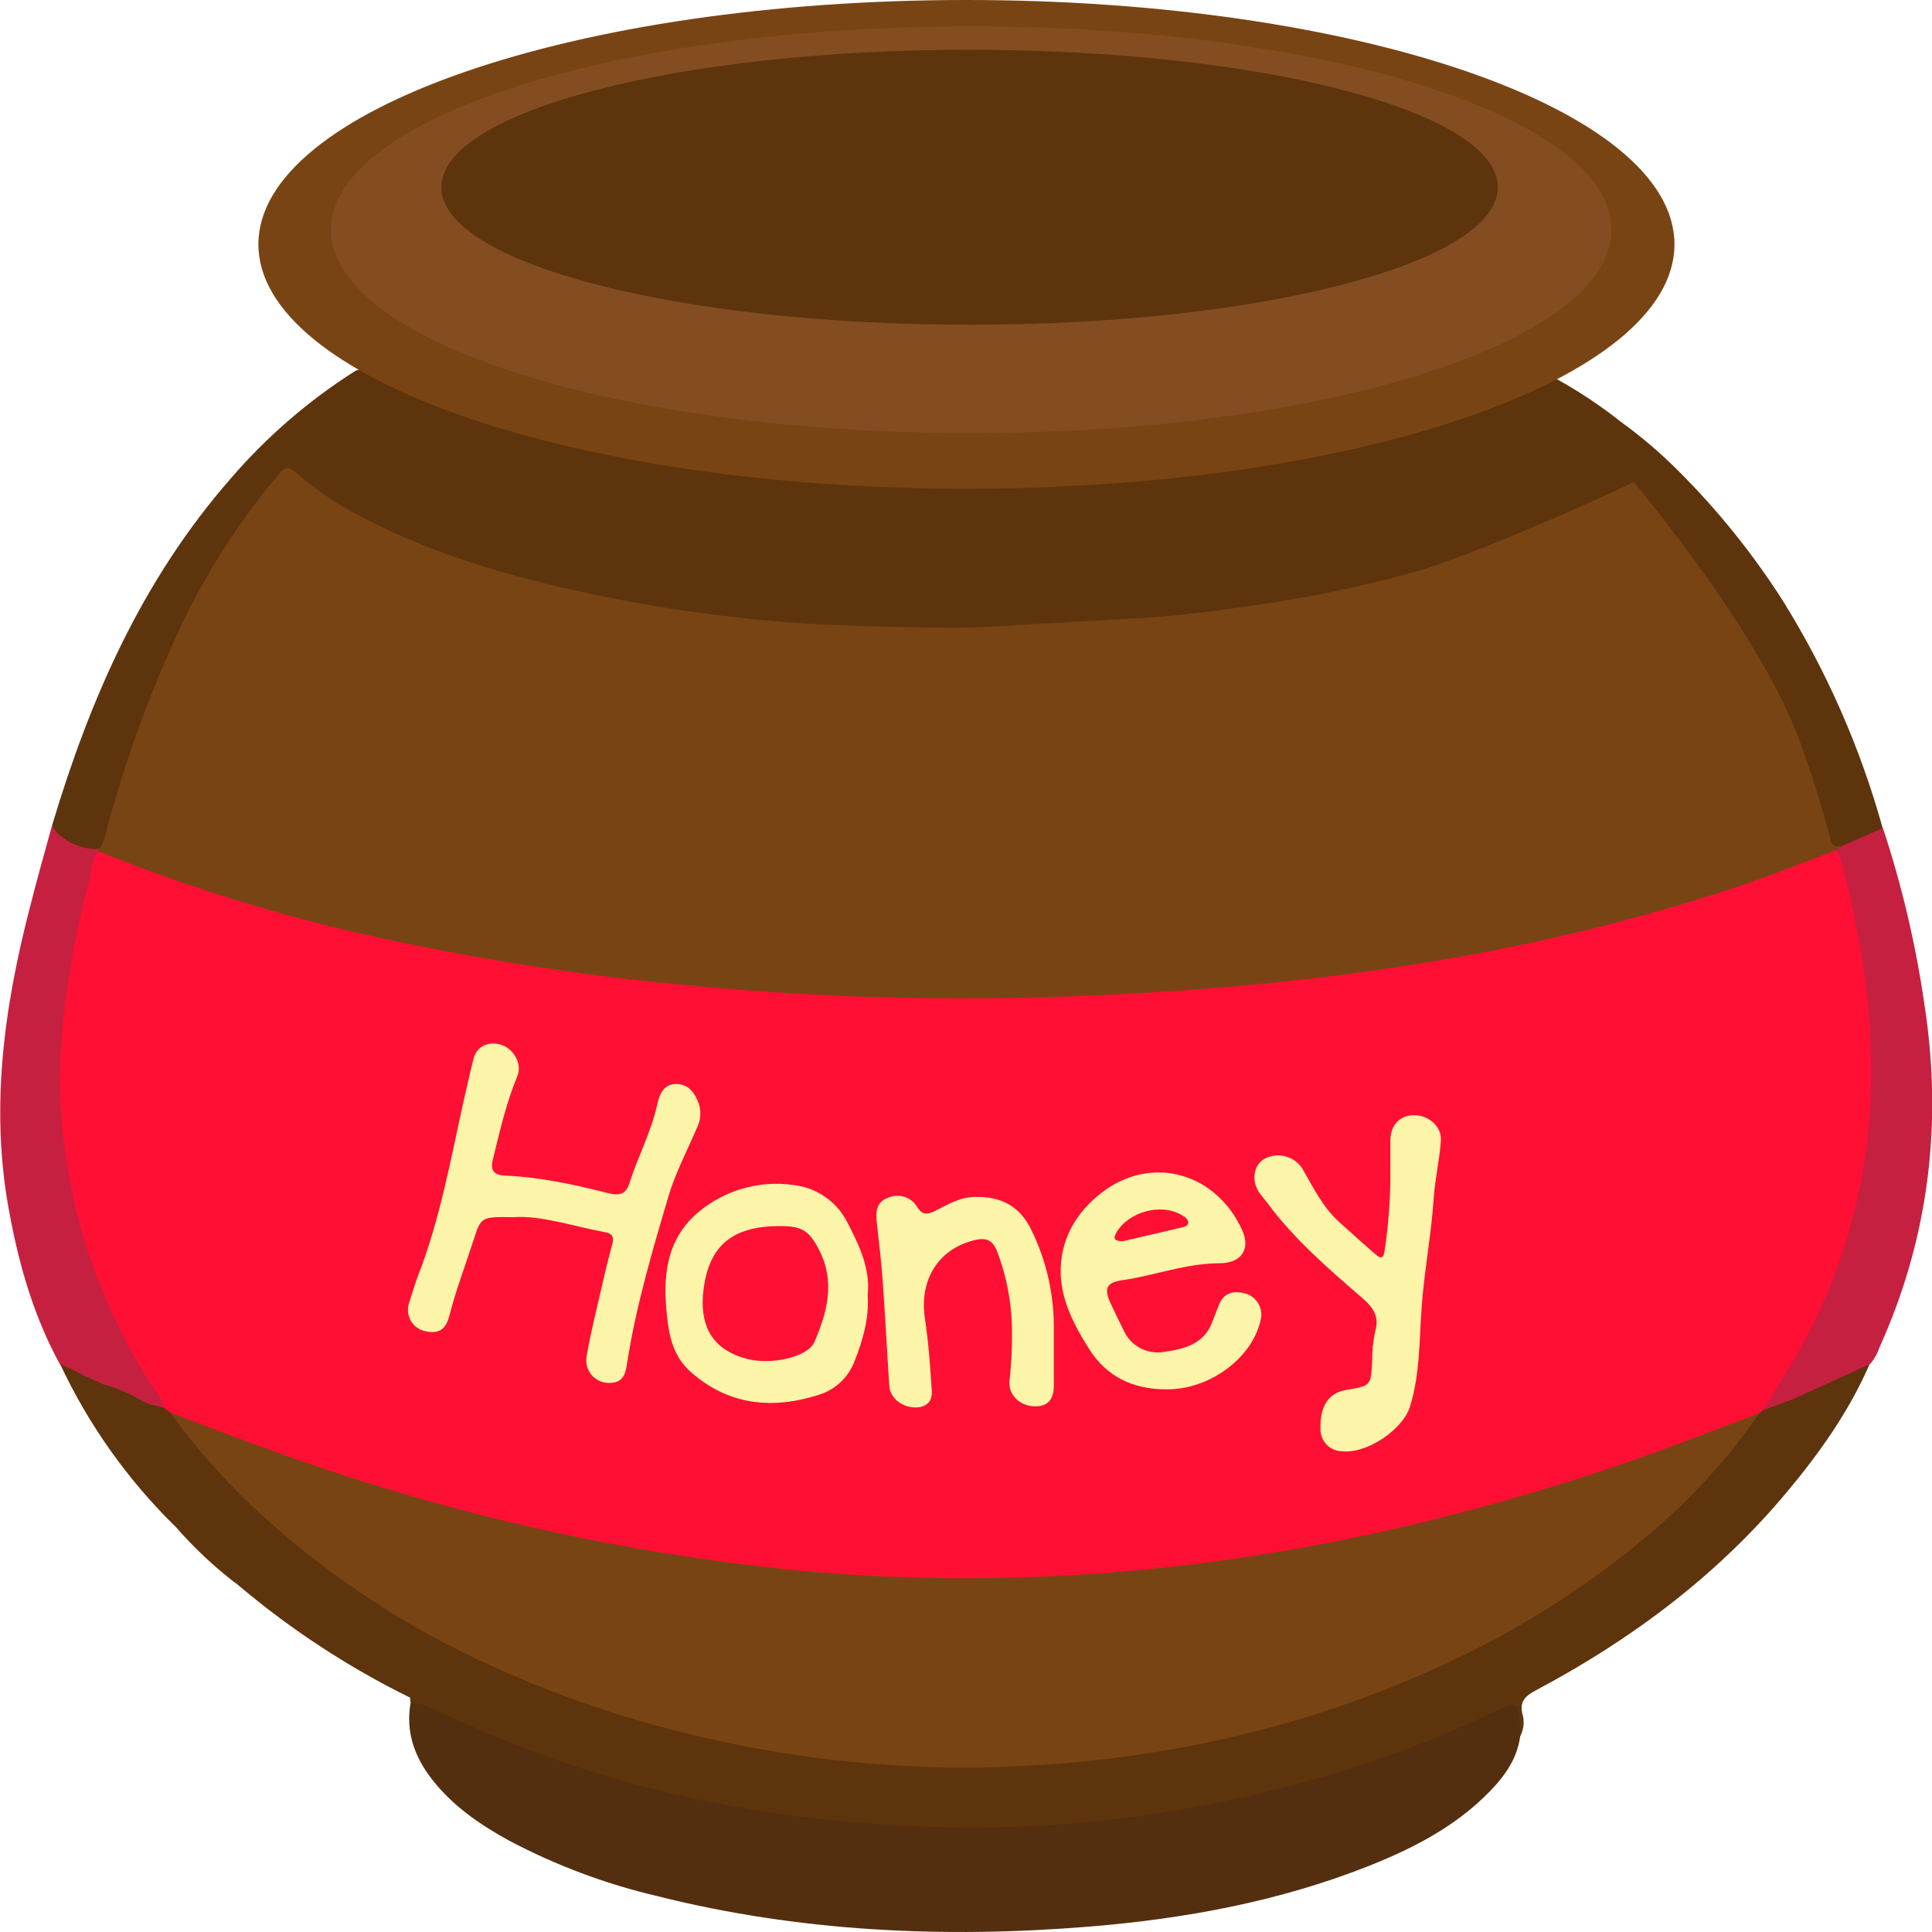
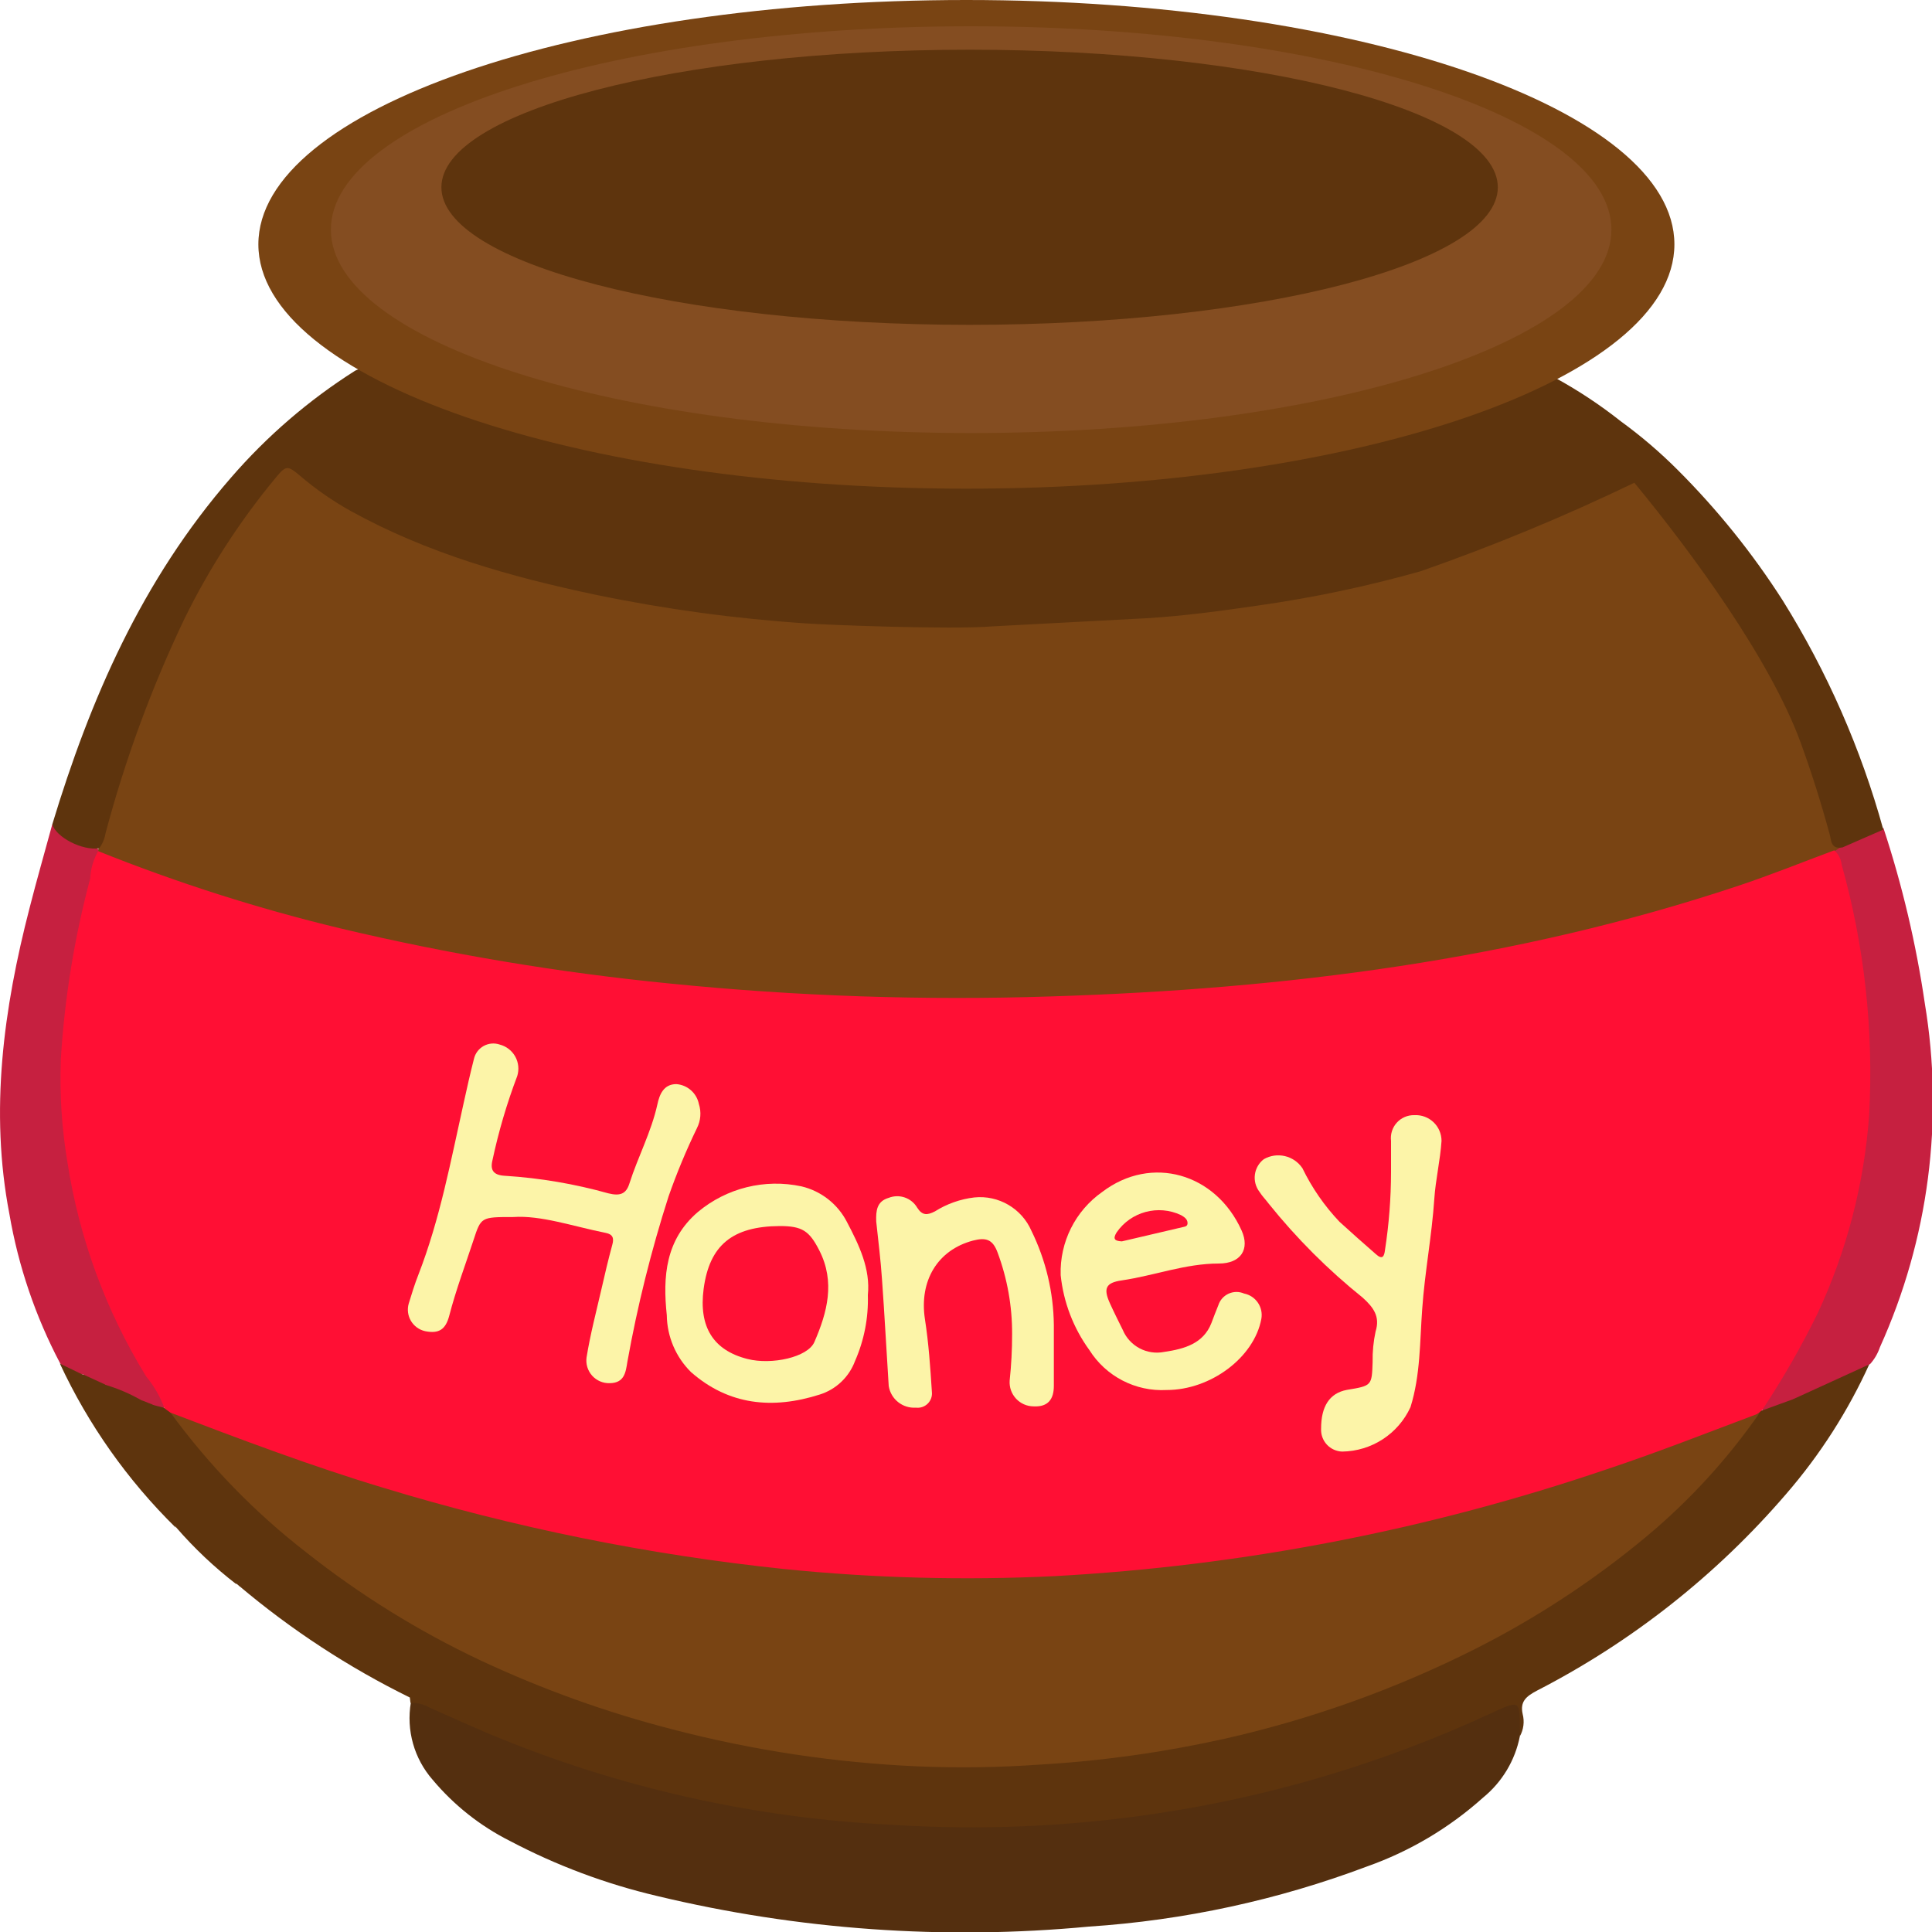
- <svg xmlns="http://www.w3.org/2000/svg" viewBox="0 0 400 400">
+ <svg xmlns="http://www.w3.org/2000/svg" viewBox="0 0 150 150">
  <defs>
    <style>.cls-1{fill:#542f0f;}.cls-2{fill:#5e340d;}.cls-3{fill:#c62040;}.cls-4{fill:#794413;}.cls-5{fill:#ff0f34;}.cls-6{fill:#fcf4a8;}.cls-7{fill:#844d21;}</style>
  </defs>
  <g id="Layer_2" data-name="Layer 2">
    <g id="Layer_1-2" data-name="Layer 1">
-       <path class="cls-1" d="M314.74,359.49c-.69,5.18-3.87,9.12-7.61,12.7-6.78,6.49-15.16,10.75-24,14.24-18.4,7.25-37.77,10.83-57.56,12.45-30.23,2.47-60.18,1.06-89.62-6.34a128.35,128.35,0,0,1-30.44-11.4c-6.14-3.35-11.78-7.26-16-12.66-3.74-4.76-5.56-10-4.5-15.93,1.89-1.34,3.55-.21,5.14.53A264.56,264.56,0,0,0,117,363.91a268.24,268.24,0,0,0,55.15,11.95,251.15,251.15,0,0,0,43,1A247.85,247.85,0,0,0,305.82,355a53.89,53.89,0,0,1,6.18-2.72c2-.64,3.2-.18,3,2.06C314.83,356.07,315.22,357.79,314.74,359.49Z" />
-       <path class="cls-2" d="M314.74,359.49c0-.51-.07-1-.07-1.52-.09-6-.11-6-6-3.23-21.93,10.37-45.17,16.94-69.36,20.75a256.89,256.89,0,0,1-54.49,2.33c-28.83-1.61-56.73-7.54-83.16-18.71-4.25-1.79-8.45-3.68-12.65-5.58a7.56,7.56,0,0,0-4-1l-.14-1.11a9.56,9.56,0,0,0-4-3.69A258.32,258.32,0,0,1,55.4,331.58c-1.85-1.34-3.18-3.29-5.88-3.23l-.61-.5c-2.22-5.64-6.47-9.41-12.42-11.61l0,0c-.64-2.9-2.89-4.95-4.79-7.06-4.88-5.44-8.68-11.56-13-17.37-1.53-2.06-3.14-4.52-2-7.39,1.9-.19,3.29.92,4.83,1.64,2.13,2.17,4.4,4.07,7.93,3.62a4.88,4.88,0,0,1,2.23.87c3.82,4.39,7.11,9.15,11,13.51,13.37,15,29.46,27.06,47.62,36.72,25.82,13.73,53.67,21.74,83.2,24.93a219.29,219.29,0,0,0,27.92,1.65c31.18-.63,61.27-6,89.88-17.93a195.08,195.08,0,0,0,44.71-25.79,134,134,0,0,0,27.77-28.31c1.91-2.7,5.27-3.5,7.05-6.06,4.52-2.87,9.61-4.74,14.48-7a1.59,1.59,0,0,1,1.79.1c-4.25,9.81-10.44,18.55-17.4,26.84-14.16,16.86-31.68,30.1-51.59,40.68-2.21,1.18-3.53,2.25-2.94,4.86A6.24,6.24,0,0,1,314.74,359.49Z" />
-       <path class="cls-3" d="M387.19,282.39l-15.74,7.2a13.53,13.53,0,0,1-4.55,2.49c-.82.2-1.61.55-2.18-.38-.12-1.65,1-2.84,1.85-4.1A115.71,115.71,0,0,0,386,231.43a129,129,0,0,0-2.1-36.12c-1.31-6.23-2.49-12.48-4.2-18.64-.1-.95.51-1.51,1.26-2,3-1,5.37-3.47,8.89-3.21a214.72,214.72,0,0,1,8.55,36.27c3.81,24.49,1.09,48.28-9.26,71.2A9.83,9.83,0,0,1,387.19,282.39Z" />
-       <path class="cls-3" d="M10.82,170.73c2.28,3.05,6.12,3.59,9.4,5a1.42,1.42,0,0,1,.35,1c-1.63,8.84-4.08,17.53-5.44,26.41-4.53,29.53.72,57.33,17.09,83.17,1,1.51,2.53,2.87,2,4.93-1.16,1.19-1.94-.05-2.86-.39l-1.82-.72c-3.12-.22-5.52-1.88-8-3.45l-4.42-2a5.76,5.76,0,0,1-4.75-2.29C7,272.55,4,262.1,2,251.37c-4.12-21.45-1.24-42.52,4.17-63.43C7.61,182.19,9.25,176.47,10.82,170.73Z" />
-       <path class="cls-2" d="M49.52,328.35c2.21-1.1,3.65-.51,5.19,1.36,2.6,3.16,6.46,5.06,9.94,7.21,6.08,3.77,11.72,8.18,18.48,10.95,1.67.69,1.87,2.08,1.69,3.57A174.17,174.17,0,0,1,49.52,328.35Z" />
-       <path class="cls-2" d="M12.4,282.32l4.75,2.29a10.86,10.86,0,0,0,2,6.51c4.62,6.59,9.38,13.11,14.55,19.32,1.56,1.88,3.41,3.21,2.81,5.82A116,116,0,0,1,12.4,282.32Z" />
-       <path class="cls-2" d="M36.49,316.24a6.76,6.76,0,0,1,6,2.15c1.45,1.49,3,2.88,4.57,4.25a5.48,5.48,0,0,1,1.8,5.21A85.53,85.53,0,0,1,36.49,316.24Z" />
-       <path class="cls-2" d="M31.35,290.8l2.56.67a2.41,2.41,0,0,1,2.2,1,157.47,157.47,0,0,0,18.12,20.22A178.24,178.24,0,0,0,92.11,339.2c23.66,12.45,49.13,19.95,75.93,23.71a227.22,227.22,0,0,0,42.58,2c31.44-1.55,61.44-8.5,89.56-21.8A175.25,175.25,0,0,0,348.43,310a182,182,0,0,0,15.1-17.44,2.42,2.42,0,0,1,1.4-.56l6.52-2.38c-.38.61-.6,1.55-1.16,1.78-6.4,2.67-8.49,8.87-12.61,13.36a178.63,178.63,0,0,1-24.08,21.95,184,184,0,0,1-36.27,21.17,230.52,230.52,0,0,1-56.12,16.8c-10.34,1.7-20.77,2.43-31.23,3.23a185.67,185.67,0,0,1-26.28-.33,238.14,238.14,0,0,1-48.39-8.17,224.5,224.5,0,0,1-40-15.07A191.7,191.7,0,0,1,62.73,323.9a155.38,155.38,0,0,1-27.11-27.07C34.09,294.89,32.76,292.81,31.35,290.8Z" />
-       <path class="cls-2" d="M21.57,286.63a34.8,34.8,0,0,1,8,3.45C26.64,291,23.44,289.61,21.57,286.63Z" />
-       <path class="cls-4" d="M228.63,128.06c5-1.06,10.1-1.12,15.15-1.68,26-2.88,51.44-7.65,75.26-18.24,1.1-.49,2.83-.91,3.48-1.52,17.69-9.76,15-12.11,21.46-4.92,17.89,20.58,28.34,44.41,35.36,69.74.36,1.31-.11,3.19,2,3.71l-1.58,1c-.7,1.48-2.31,1.77-3.66,2.32a355.67,355.67,0,0,1-61.48,18.1,546,546,0,0,1-63.48,9,594.13,594.13,0,0,1-69.71,1.84c-37.25-1.14-74.13-5.26-110.29-13.95A324.79,324.79,0,0,1,24,178.56c-1.37-.56-2.93-.9-3.66-2.33a4.37,4.37,0,0,1-.09-.5,233.86,233.86,0,0,1,12-36.62A157.71,157.71,0,0,1,55.43,99.43c3.73-4.62,3.56-4.57,8.2-.74,6.64,5.48,14.37,9.38,22.45,12.66,18.48,7.52,38,11.7,57.84,14.51a249.05,249.05,0,0,0,27.72,2.65c2.57.07,5.14.66,7.76.51C193.47,129.75,210.51,129.14,228.63,128.06Z" />
-       <path class="cls-2" d="M369.09,124.33a158.23,158.23,0,0,0-21.76-27,97,97,0,0,0-11.75-10,98.21,98.21,0,0,0-13.71-9.09C299.69,85,213,90.17,141,95.71a24,24,0,0,0-3.14-.78c-21-3.33-41.41-8.2-60.37-17.51-1.2-.59-2.47-1.41-4-.58A115.56,115.56,0,0,0,47.83,99c-18.52,21.15-29.22,45.8-37,71.73.77,2.73,6.18,5.49,9.7,5a6.85,6.85,0,0,0,1.32-3.06A253.41,253.41,0,0,1,38.25,128,147.45,147.45,0,0,1,57.18,98.81c2-2.46,2.4-2.41,4.84-.35a64.64,64.64,0,0,0,10.69,7.41c15.7,8.65,32.89,13.57,50.55,17.3a321.18,321.18,0,0,0,43.48,5.94c3.8.26,30,1.31,38.7.61l31.79-1.83c7.86-.48,15.64-1.55,23.39-2.71A255.85,255.85,0,0,0,294,118.1c8.84-2.57,33-12.77,44.23-18.31,12.26,14.82,28.14,36.67,34.4,53.69,2.32,6.3,4.32,12.68,6.07,19.14.32,1.17.2,3.13,2.66,2.53l8.43-3.69A180.52,180.52,0,0,0,369.09,124.33Z" />
-       <path class="cls-5" d="M20.31,176.23a366.37,366.37,0,0,0,50.17,16.08,519.14,519.14,0,0,0,68.24,11.33,599,599,0,0,0,79.12,2.77c48.44-1.52,96.1-7.56,142-22.86,6.74-2.25,13.33-4.91,20-7.38,1.05.73,1.23,1.8,1.53,2.89,4.52,17.06,6.92,34.36,5.72,51.92a117.36,117.36,0,0,1-10.67,41c-3.19,7-7.4,13.41-11.45,19.94l-.65.63a26,26,0,0,1-7.07,3.67A460.84,460.84,0,0,1,241.09,325.5a376.77,376.77,0,0,1-58.93,1.75A403.1,403.1,0,0,1,84,310.34c-14.4-4.29-28.65-8.95-42.52-14.57a20,20,0,0,1-6.18-3.3l-1.39-1c-.52-2.56-2.47-4.42-3.78-6.59-8.29-13.85-14-28.55-16.3-44.25a106.54,106.54,0,0,1-1.37-21.32,190,190,0,0,1,6.1-37.39C19.06,180,18.91,177.9,20.31,176.23Z" />
-       <path class="cls-4" d="M35.3,292.47c14.57,5.55,29.15,11.07,44.15,15.58a442.64,442.64,0,0,0,82.91,16.8,371.66,371.66,0,0,0,56,1.46c39.33-1.91,77.37-9.83,114.4-22.15,10.64-3.54,21-7.66,31.51-11.56A129.88,129.88,0,0,1,341,318.05a187,187,0,0,1-35.41,23.36A225.09,225.09,0,0,1,253.48,360a241.52,241.52,0,0,1-38.08,5.4,223.92,223.92,0,0,1-25.37.35,242.27,242.27,0,0,1-50.78-7.61,227.17,227.17,0,0,1-40-14.39,183.7,183.7,0,0,1-35.87-22.24C52.67,312.93,43.07,303.47,35.3,292.47Z" />
-       <path class="cls-6" d="M106.23,252c-6.65-.09-6.63-.08-8.2,4.79-1.68,5.21-3.65,10.35-5,15.63-.74,2.84-2.14,3.8-5,3.19a4.5,4.5,0,0,1-3.39-5.66c.61-2,1.26-4.08,2-6.07,4.46-11.53,6.61-23.57,9.26-35.51.68-3,1.37-6.1,2.13-9.14.63-2.5,2.84-3.65,5.48-3s4.7,3.93,3.62,6.52c-2.37,5.68-3.68,11.59-5.13,17.48-.51,2.11.32,3.08,2.54,3.17,7.31.29,14.38,1.87,21.39,3.63,2.38.6,3.67.2,4.39-2.06,1.74-5.5,4.53-10.69,5.77-16.36.44-2,1.29-4.19,3.93-4.18s3.91,2,4.67,4.09a6.66,6.66,0,0,1-.4,5c-2,4.68-4.44,9.27-5.87,14.1-3.35,11.3-6.7,22.63-8.53,34.26-.34,2.2-.61,4.42-3.69,4.44a4.67,4.67,0,0,1-4.77-5.37c.79-4.77,2-9.48,3.08-14.21.7-3.05,1.43-6.11,2.26-9.13.36-1.33.14-2.18-1.39-2.47C118.62,253.88,112,251.58,106.23,252Z" />
-       <path class="cls-6" d="M287.86,242.56q0-3.18,0-6.35c0-3.24,1.86-5.28,4.88-5.32s5.77,2.32,5.58,5.23c-.26,4-1.23,8-1.49,12-.5,7.64-2,15.17-2.51,22.81-.49,6.78-.33,13.67-2.41,20.33-1.46,4.68-8.9,9.82-14.14,9.21a4.52,4.52,0,0,1-4.37-4.79c-.14-4.5,1.67-7.3,5.26-7.9,5.18-.87,5.15-.87,5.43-5.8a27.3,27.3,0,0,1,.62-6.29c.94-3.11-.4-5-2.73-7-7-6.07-14-12.09-19.46-19.47-.61-.83-1.35-1.58-1.9-2.44-1.56-2.44-1.05-5.51,1.06-6.8a6,6,0,0,1,7.91,1.88c2.26,3.9,4.21,8,7.68,11.15,2.47,2.26,5,4.48,7.51,6.69,1.4,1.24,1.73.44,1.9-.85A104.19,104.19,0,0,0,287.86,242.56Z" />
-       <path class="cls-6" d="M241.5,287.65c-6.95,0-12.37-2.64-15.95-8.26-3.07-4.82-5.74-9.95-5.94-15.53-.23-6.85,2.95-12.79,8.74-17.13,10.27-7.7,23.52-3.83,28.85,8,1.74,3.88-.16,6.8-4.73,6.82-7,0-13.36,2.53-20.09,3.5-3.36.48-3.82,1.71-2.47,4.72.84,1.85,1.76,3.68,2.66,5.51a7.71,7.71,0,0,0,8.62,4.58c4.2-.56,8.09-1.73,9.73-6l1.44-3.7c.92-2.32,2.76-3,5.2-2.43a4.56,4.56,0,0,1,3.54,5.11C259.6,280.94,250.58,287.72,241.5,287.65Z" />
-       <path class="cls-6" d="M179.64,268.16c.32,4.85-1,9.3-2.72,13.68a11.52,11.52,0,0,1-7.3,6.91c-9.68,3.12-18.74,2.21-26.54-4.64-3.7-3.25-4.56-7.47-5-11.79-.85-7.83-.28-15.53,6.39-21.26A25.2,25.2,0,0,1,166,245.64a14.24,14.24,0,0,1,9.39,7.36C177.88,257.79,180.25,262.7,179.64,268.16Z" />
-       <path class="cls-6" d="M218.18,274.33c0,4.2,0,8.4,0,12.6,0,2.63-1.11,4.39-4.17,4.23s-5.33-2.56-5-5.33a82.16,82.16,0,0,0,.51-9.66,47.15,47.15,0,0,0-3-16.89c-1-2.61-2.34-3.17-5.08-2.44-7.33,1.94-11.15,8.3-9.94,16.22.76,5,1.11,10,1.42,15,.12,1.86-.92,3.31-3.3,3.34-2.87,0-5.33-1.91-5.5-4.48-.49-7.34-.86-14.68-1.39-22-.29-4-.78-8-1.22-12-.24-2.16,0-4.19,2.51-5a4.75,4.75,0,0,1,5.89,2c1,1.65,2.08,1.59,3.7.78,2.56-1.29,5-2.8,8.13-2.89,5.63-.17,9.49,2,11.82,6.9A45.37,45.37,0,0,1,218.18,274.33Z" />
-       <path class="cls-5" d="M232.4,257c-1.5-.09-2.1-.4-1.23-1.86,2.55-4.29,9.19-6.1,13.48-3.58.64.37,1.31.77,1.36,1.56,0,.63-.58.82-1.07.94C240.76,255.08,236.58,256,232.4,257Z" />
-       <path class="cls-5" d="M161.46,253.84c4.65,0,6.11,1,8.16,5,3.33,6.52,1.67,12.82-1,19-1.38,3.15-8.85,4.79-13.87,3.52-7.07-1.79-10.11-6.66-9.07-14.53C146.88,257.81,151.64,253.88,161.46,253.84Z" />
-       <ellipse class="cls-4" cx="200.09" cy="50.59" rx="146.59" ry="50.59" />
-       <ellipse class="cls-7" cx="201.07" cy="47.56" rx="132.55" ry="42.1" />
-       <ellipse class="cls-2" cx="200.74" cy="38.77" rx="109.37" ry="28.47" />
+       <path class="cls-1" d="M118,134.81a8.18,8.18,0,0,1-2.86,4.76,26.91,26.91,0,0,1-9,5.34,75.28,75.28,0,0,1-21.59,4.67A102.39,102.39,0,0,1,51,147.2a48.07,48.07,0,0,1-11.41-4.27,18.92,18.92,0,0,1-6-4.75,7.25,7.25,0,0,1-1.69-6c.71-.5,1.33-.07,1.93.21a101.66,101.66,0,0,0,10.09,4.06A101,101,0,0,0,64.57,141a94.4,94.4,0,0,0,16.12.38,92.91,92.91,0,0,0,34-8.19,20,20,0,0,1,2.32-1c.75-.23,1.2-.06,1.12.78A10.3,10.3,0,0,1,118,134.81Z" />
+       <path class="cls-2" d="M118,134.81c0-.19,0-.38,0-.57,0-2.25,0-2.26-2.26-1.21a95.21,95.21,0,0,1-26,7.78,96.37,96.37,0,0,1-20.43.87,92.71,92.71,0,0,1-31.18-7c-1.6-.68-3.17-1.38-4.75-2.09a2.83,2.83,0,0,0-1.51-.38l-.05-.41a3.52,3.52,0,0,0-1.52-1.38,95.93,95.93,0,0,1-9.52-6.07c-.69-.5-1.19-1.23-2.2-1.21l-.23-.19a7.49,7.49,0,0,0-4.66-4.35h0A6.22,6.22,0,0,0,11.9,116c-1.83-2-3.26-4.34-4.87-6.51a2.79,2.79,0,0,1-.73-2.78,3.42,3.42,0,0,1,1.81.62,3.42,3.42,0,0,0,3,1.36,1.91,1.91,0,0,1,.84.32c1.43,1.65,2.66,3.44,4.12,5.07A63.32,63.32,0,0,0,33.9,127.8a85.27,85.27,0,0,0,31.2,9.35,83.34,83.34,0,0,0,10.47.62,91.6,91.6,0,0,0,33.7-6.73A73.17,73.17,0,0,0,126,121.37a50.31,50.31,0,0,0,10.41-10.61c.72-1,2-1.32,2.65-2.28a47.49,47.49,0,0,1,5.42-2.62.59.59,0,0,1,.68,0A41.83,41.83,0,0,1,138.67,116a64.28,64.28,0,0,1-19.34,15.26c-.83.44-1.33.84-1.11,1.82A2.35,2.35,0,0,1,118,134.81Z" />
+       <path class="cls-3" d="M145.2,105.9l-5.91,2.7a5.2,5.2,0,0,1-1.7.93c-.31.07-.61.21-.82-.14a2.56,2.56,0,0,1,.69-1.54,43.32,43.32,0,0,0,7.27-21.06A48.18,48.18,0,0,0,144,73.24c-.49-2.33-.94-4.68-1.58-7,0-.35.19-.57.48-.75,1.12-.38,2-1.3,3.33-1.2a80.94,80.94,0,0,1,3.21,13.6,46.34,46.34,0,0,1-3.48,26.7A3.76,3.76,0,0,1,145.2,105.9Z" />
+       <path class="cls-3" d="M4.06,64c.85,1.15,2.29,1.35,3.52,1.88a.53.53,0,0,1,.13.36c-.61,3.31-1.53,6.57-2,9.9a44,44,0,0,0,6.41,31.19c.36.57.95,1.08.75,1.85-.44.44-.73,0-1.08-.15l-.68-.27a6.36,6.36,0,0,1-3-1.29l-1.66-.76a2.16,2.16,0,0,1-1.78-.86A39,39,0,0,1,.73,94.26c-1.54-8-.46-15.94,1.57-23.78C2.85,68.32,3.47,66.17,4.06,64Z" />
+       <path class="cls-2" d="M18.57,123.13a1.4,1.4,0,0,1,1.95.51,14.29,14.29,0,0,0,3.73,2.71,47.92,47.92,0,0,0,6.92,4.1,1.11,1.11,0,0,1,.64,1.34A65,65,0,0,1,18.57,123.13Z" />
+       <path class="cls-2" d="M4.65,105.87l1.78.86a4,4,0,0,0,.76,2.44c1.73,2.47,3.51,4.91,5.45,7.24.59.71,1.28,1.21,1,2.19A43.76,43.76,0,0,1,4.65,105.87Z" />
+       <path class="cls-2" d="M13.68,118.59a2.52,2.52,0,0,1,2.27.81c.55.55,1.13,1.08,1.72,1.59a2.06,2.06,0,0,1,.67,2A32.06,32.06,0,0,1,13.68,118.59Z" />
+       <path class="cls-2" d="M11.75,109.05l1,.25a.91.91,0,0,1,.82.36,58.75,58.75,0,0,0,6.8,7.58,66.73,66.73,0,0,0,14.2,10A86.24,86.24,0,0,0,63,136.09a84.38,84.38,0,0,0,16,.76,88.05,88.05,0,0,0,33.59-8.17,66.06,66.06,0,0,0,18.09-12.44,67.32,67.32,0,0,0,5.66-6.54,1,1,0,0,1,.53-.21l2.44-.89c-.14.22-.22.58-.43.66-2.4,1-3.19,3.33-4.73,5a66.54,66.54,0,0,1-9,8.23,69,69,0,0,1-13.6,7.94,86.25,86.25,0,0,1-21,6.3c-3.87.64-7.79.91-11.71,1.21a68.82,68.82,0,0,1-9.85-.12,89.91,89.91,0,0,1-18.15-3.06,83.75,83.75,0,0,1-15-5.66,71.44,71.44,0,0,1-12.2-7.65,57.76,57.76,0,0,1-10.16-10.15C12.79,110.58,12.29,109.81,11.75,109.05Z" />
+       <path class="cls-2" d="M8.09,107.49a13.17,13.17,0,0,1,3,1.29A2.64,2.64,0,0,1,8.09,107.49Z" />
+       <path class="cls-4" d="M85.74,48c1.87-.39,3.78-.42,5.68-.63,9.74-1.08,19.29-2.87,28.22-6.84A6.2,6.2,0,0,0,121,40c6.63-3.66,5.63-4.54,8-1.84,6.71,7.72,10.63,16.65,13.26,26.15.14.49,0,1.2.77,1.39l-.59.38c-.27.56-.87.67-1.38.87A132.41,132.41,0,0,1,118,73.72a204.84,204.84,0,0,1-23.81,3.37,221.39,221.39,0,0,1-26.14.69,203.17,203.17,0,0,1-41.36-5.23A122.54,122.54,0,0,1,9,67c-.51-.21-1.1-.34-1.37-.88a1.16,1.16,0,0,1,0-.18,87.07,87.07,0,0,1,4.49-13.73,58.79,58.79,0,0,1,8.72-14.88c1.39-1.73,1.33-1.72,3.07-.28a32.27,32.27,0,0,0,8.42,4.75A91.37,91.37,0,0,0,54,47.2a92.42,92.42,0,0,0,10.4,1c1,0,1.92.25,2.9.19A171.75,171.75,0,0,0,85.74,48Z" />
+       <path class="cls-2" d="M138.41,46.62a60.06,60.06,0,0,0-8.16-10.14,36.88,36.88,0,0,0-4.41-3.77,36.06,36.06,0,0,0-5.14-3.4c-8.32,2.58-40.83,4.5-67.84,6.58a7.53,7.53,0,0,0-1.18-.29C43.82,34.35,36.16,32.52,29.05,29c-.45-.22-.93-.53-1.49-.21a43.64,43.64,0,0,0-9.63,8.3C11,45.06,7,54.3,4.06,64c.29,1,2.32,2.06,3.64,1.86a2.57,2.57,0,0,0,.49-1.15A95.62,95.62,0,0,1,14.34,48a55.46,55.46,0,0,1,7.1-10.95c.77-.93.9-.91,1.82-.14a24.2,24.2,0,0,0,4,2.78c5.89,3.25,12.34,5.09,19,6.49a119.08,119.08,0,0,0,16.31,2.22c1.42.11,11.26.5,14.51.23L89,48c3-.18,5.87-.58,8.77-1a95.23,95.23,0,0,0,12.53-2.65,158.35,158.35,0,0,0,16.59-6.87c4.59,5.56,10.55,13.75,12.9,20.14.86,2.36,1.61,4.75,2.27,7.17.12.44.07,1.18,1,1l3.16-1.38A67.57,67.57,0,0,0,138.41,46.62Z" />
+       <path class="cls-5" d="M7.62,66.08a135.54,135.54,0,0,0,18.81,6A191.85,191.85,0,0,0,52,76.36a222.72,222.72,0,0,0,29.67,1c18.17-.57,36-2.83,53.24-8.57,2.53-.84,5-1.84,7.5-2.77a1.69,1.69,0,0,1,.57,1.09,59.94,59.94,0,0,1,2.14,19.47,43.87,43.87,0,0,1-4,15.39,66.9,66.9,0,0,1-4.29,7.48l-.25.23A9.68,9.68,0,0,1,134,111.1a172.7,172.7,0,0,1-43.54,11,141.94,141.94,0,0,1-22.1.66,151.35,151.35,0,0,1-36.81-6.34c-5.4-1.61-10.74-3.36-15.95-5.47a7.55,7.55,0,0,1-2.31-1.23l-.52-.38a8.48,8.48,0,0,0-1.42-2.47,44.76,44.76,0,0,1-6.11-16.6,39.62,39.62,0,0,1-.52-8A71.09,71.09,0,0,1,7,68.22,4.82,4.82,0,0,1,7.62,66.08Z" />
+       <path class="cls-4" d="M13.24,109.68c5.46,2.08,10.93,4.15,16.55,5.84a166.36,166.36,0,0,0,31.1,6.3,140.31,140.31,0,0,0,21,.55,160.17,160.17,0,0,0,42.9-8.31c4-1.33,7.88-2.87,11.81-4.34a48.51,48.51,0,0,1-8.74,9.55A70.18,70.18,0,0,1,114.58,128a84.56,84.56,0,0,1-19.52,7,89.94,89.94,0,0,1-14.28,2,84.08,84.08,0,0,1-9.52.14,91.26,91.26,0,0,1-19-2.86,85.07,85.07,0,0,1-15-5.39,69.69,69.69,0,0,1-13.45-8.34A54,54,0,0,1,13.24,109.68Z" />
+       <path class="cls-6" d="M39.84,94.49c-2.5,0-2.49,0-3.08,1.8s-1.37,3.88-1.88,5.86c-.28,1.07-.8,1.42-1.88,1.2a1.71,1.71,0,0,1-1.27-2.13c.23-.76.47-1.53.76-2.27C34.17,94.62,35,90.11,36,85.63c.25-1.14.51-2.29.8-3.43a1.54,1.54,0,0,1,2-1.1,1.93,1.93,0,0,1,1.36,2.44,44.76,44.76,0,0,0-1.93,6.56c-.19.79.12,1.15,1,1.19a38.77,38.77,0,0,1,8,1.36c.89.22,1.38.07,1.64-.77.66-2.07,1.7-4,2.17-6.14.16-.75.48-1.57,1.47-1.57a1.93,1.93,0,0,1,1.75,1.54,2.47,2.47,0,0,1-.15,1.88,50.48,50.48,0,0,0-2.2,5.29,99.7,99.7,0,0,0-3.2,12.85c-.13.82-.23,1.65-1.38,1.66a1.76,1.76,0,0,1-1.79-2c.29-1.79.75-3.55,1.16-5.32.26-1.15.53-2.29.84-3.43.14-.5.05-.81-.52-.92C44.48,95.21,42,94.34,39.84,94.49Z" />
+       <path class="cls-6" d="M108,91V88.58a1.78,1.78,0,0,1,1.82-2,2,2,0,0,1,2.1,2c-.1,1.51-.46,3-.56,4.49-.19,2.87-.74,5.69-.94,8.56-.19,2.54-.13,5.12-.91,7.62a5.92,5.92,0,0,1-5.3,3.45,1.69,1.69,0,0,1-1.64-1.79c0-1.69.63-2.74,2-3,1.94-.32,1.94-.32,2-2.17a10.27,10.27,0,0,1,.23-2.36c.36-1.16-.15-1.86-1-2.63a47.54,47.54,0,0,1-7.3-7.3c-.23-.31-.51-.59-.71-.91A1.81,1.81,0,0,1,98.12,90a2.26,2.26,0,0,1,3,.7A16.5,16.5,0,0,0,104,94.86c.93.85,1.87,1.68,2.82,2.51.52.47.65.17.71-.32A40.07,40.07,0,0,0,108,91Z" />
+       <path class="cls-6" d="M81.82,102.87c0,1.58,0,3.15,0,4.73,0,1-.42,1.65-1.57,1.59a1.87,1.87,0,0,1-1.86-2,33.58,33.58,0,0,0,.19-3.61,17.89,17.89,0,0,0-1.13-6.34c-.37-1-.88-1.19-1.91-.92-2.75.73-4.18,3.12-3.73,6.09.29,1.86.42,3.75.54,5.64a1.11,1.11,0,0,1-1.24,1.24A2,2,0,0,1,69,107.61c-.18-2.76-.32-5.51-.52-8.26-.1-1.51-.29-3-.45-4.51C68,94,68.07,93.27,69,93a1.8,1.8,0,0,1,2.21.76c.39.62.78.6,1.38.29a7.34,7.34,0,0,1,3.05-1.08,4.35,4.35,0,0,1,4.44,2.59A17,17,0,0,1,81.82,102.87Z" />
+       <path class="cls-6" d="M96.59,100.43a1.48,1.48,0,0,0-2,.91c-.19.46-.36.92-.54,1.39-.62,1.58-2.08,2-3.65,2.23a2.88,2.88,0,0,1-3.23-1.71c-.34-.69-.69-1.38-1-2.07-.51-1.13-.34-1.59.92-1.77,2.53-.37,4.93-1.31,7.54-1.31,1.71,0,2.42-1.11,1.77-2.56-2-4.45-7-5.9-10.82-3A7.6,7.6,0,0,0,82.35,99a12,12,0,0,0,2.23,5.82,6.66,6.66,0,0,0,6,3.1c3.41,0,6.79-2.52,7.35-5.52A1.7,1.7,0,0,0,96.59,100.43Zm-9.9-4.74a4,4,0,0,1,5-1.35c.24.14.49.29.51.59s-.21.3-.4.35l-4.7,1.1C86.59,96.35,86.36,96.23,86.69,95.69Z" />
+       <path class="cls-6" d="M65.76,94.88a5.36,5.36,0,0,0-3.53-2.77,9.45,9.45,0,0,0-8.06,2c-2.5,2.15-2.72,5-2.4,8a6.33,6.33,0,0,0,1.88,4.42c2.93,2.57,6.33,2.91,10,1.74a4.29,4.29,0,0,0,2.73-2.59,11.83,11.83,0,0,0,1-5.13C67.59,98.51,66.7,96.67,65.76,94.88Zm-2.53,9.31c-.51,1.19-3.32,1.8-5.2,1.32-2.65-.67-3.79-2.49-3.4-5.44.45-3.39,2.23-4.86,5.92-4.88,1.74,0,2.29.38,3.06,1.89C64.86,99.53,64.23,101.89,63.23,104.19Z" />
+       <ellipse class="cls-4" cx="75.03" cy="18.97" rx="54.97" ry="18.97" />
+       <ellipse class="cls-7" cx="75.4" cy="17.83" rx="49.71" ry="15.79" />
+       <ellipse class="cls-2" cx="75.28" cy="14.54" rx="41.01" ry="10.68" />
    </g>
  </g>
</svg>
